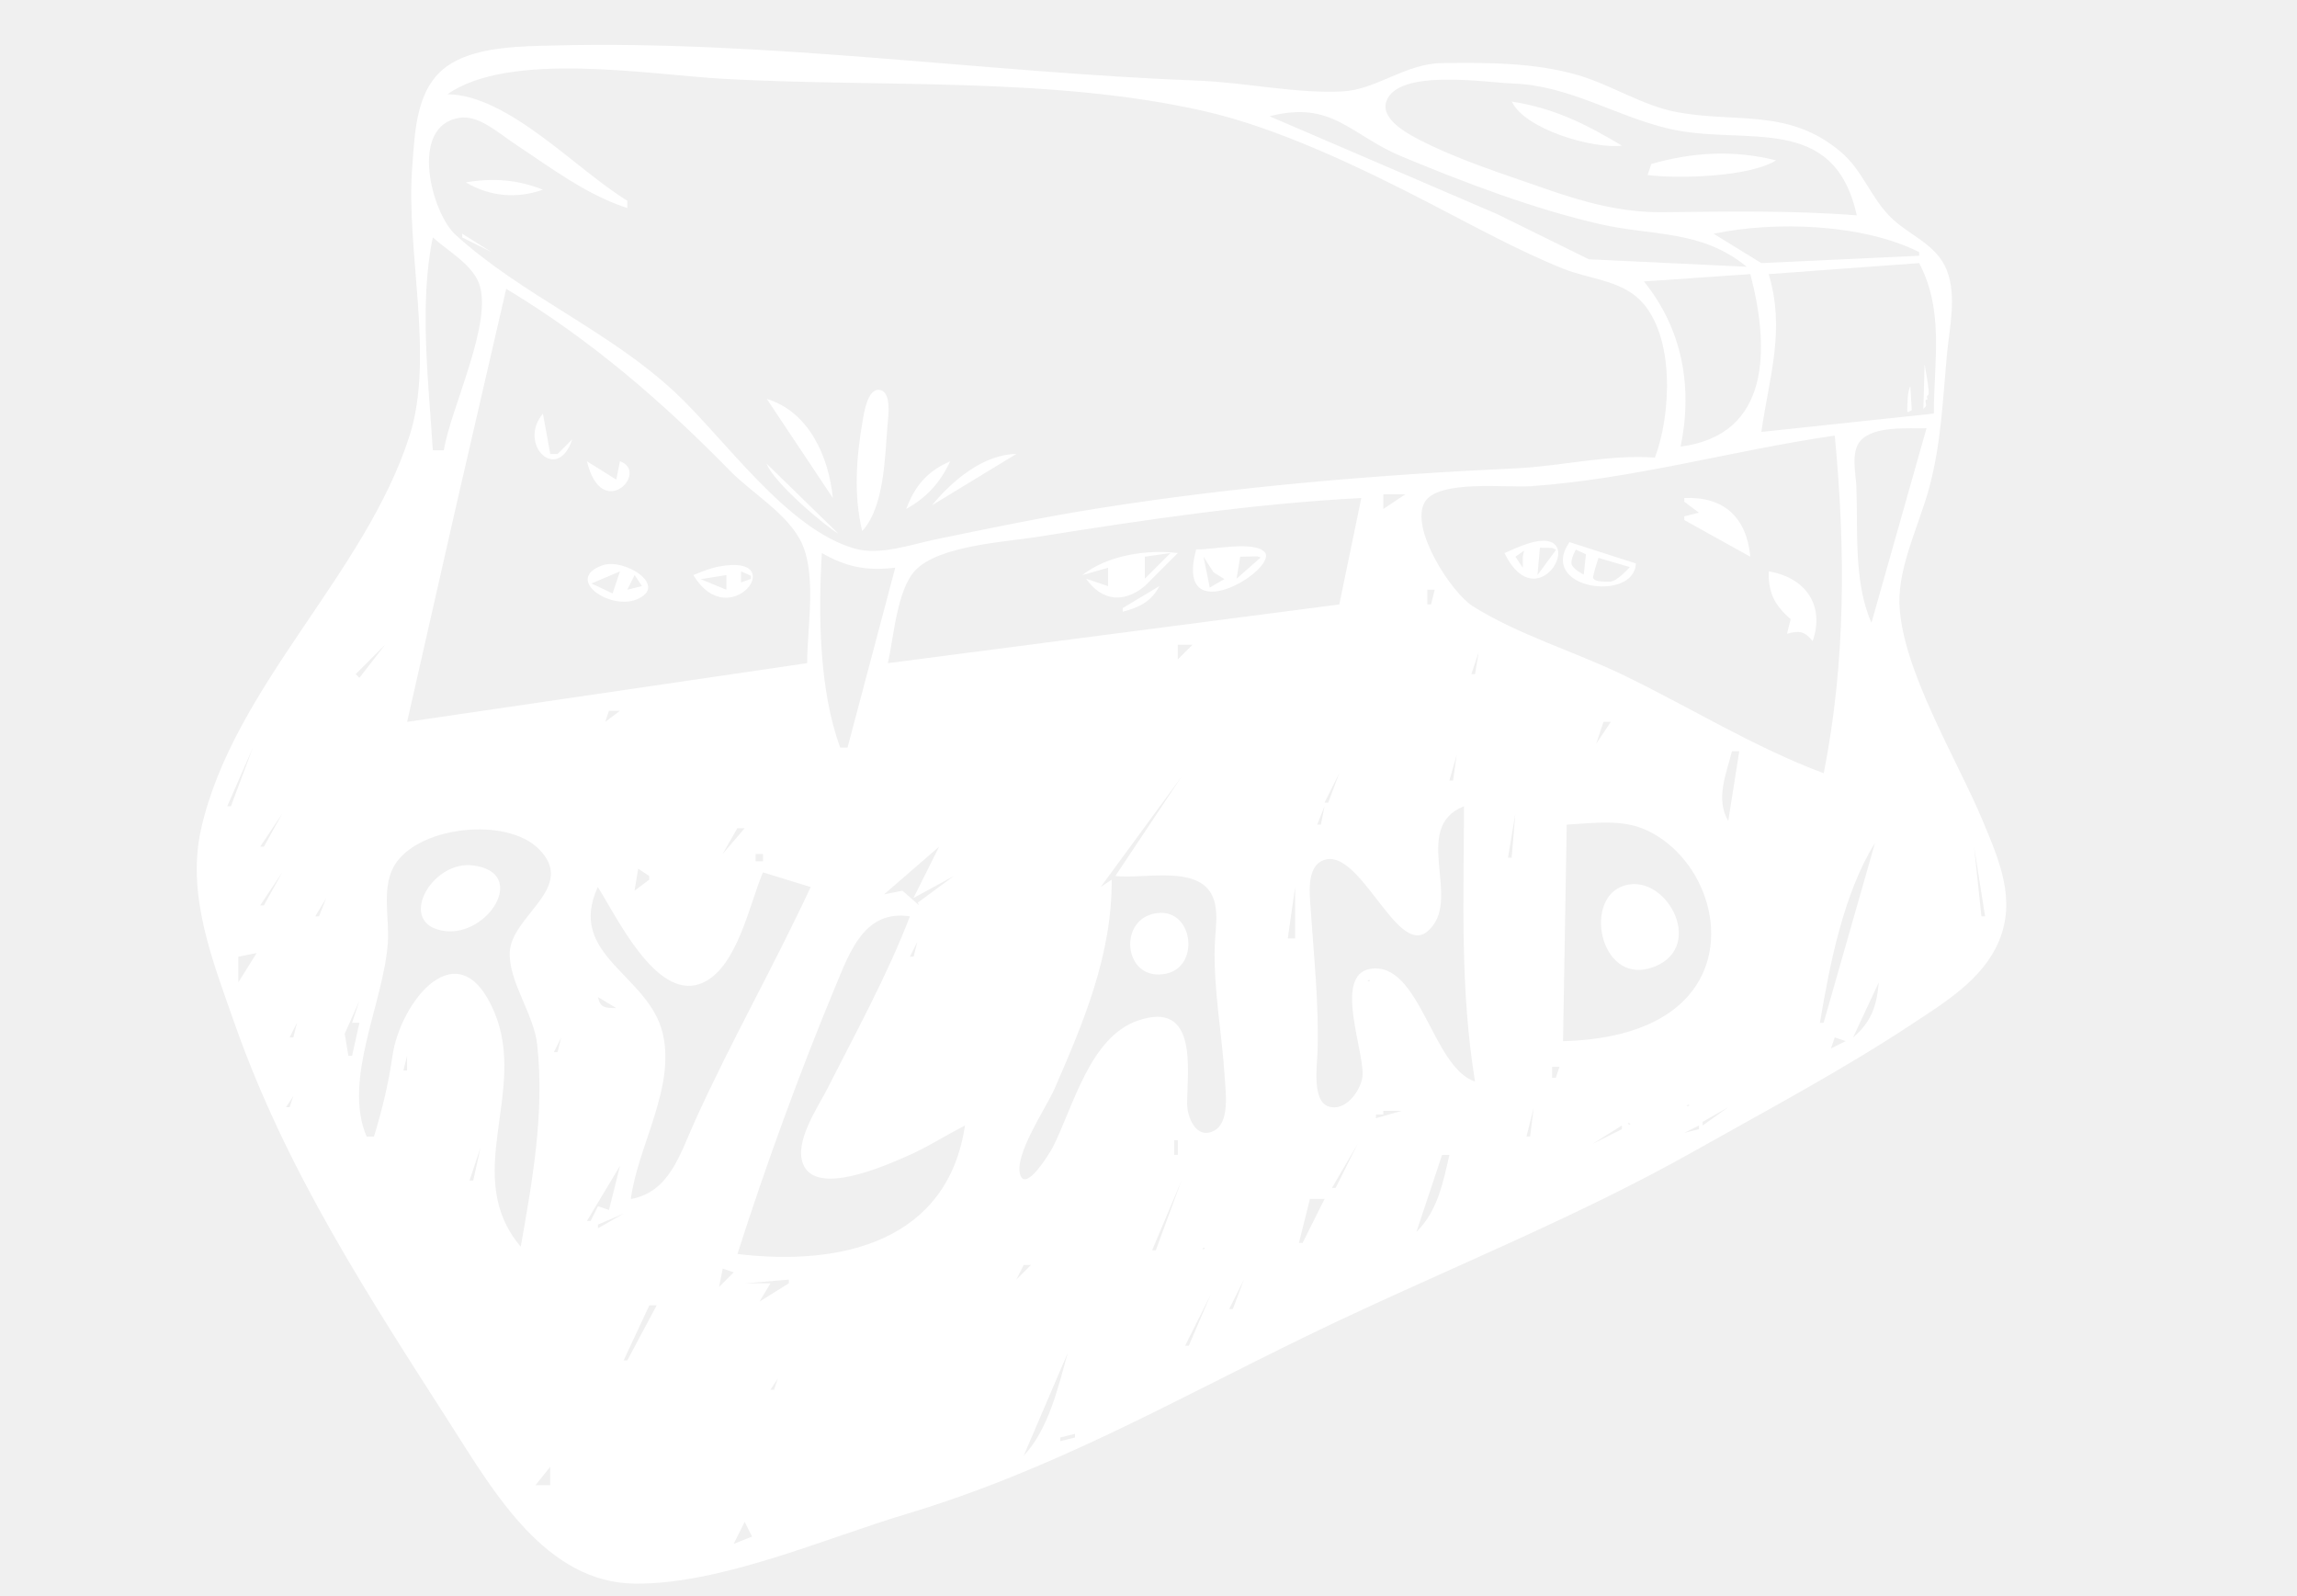
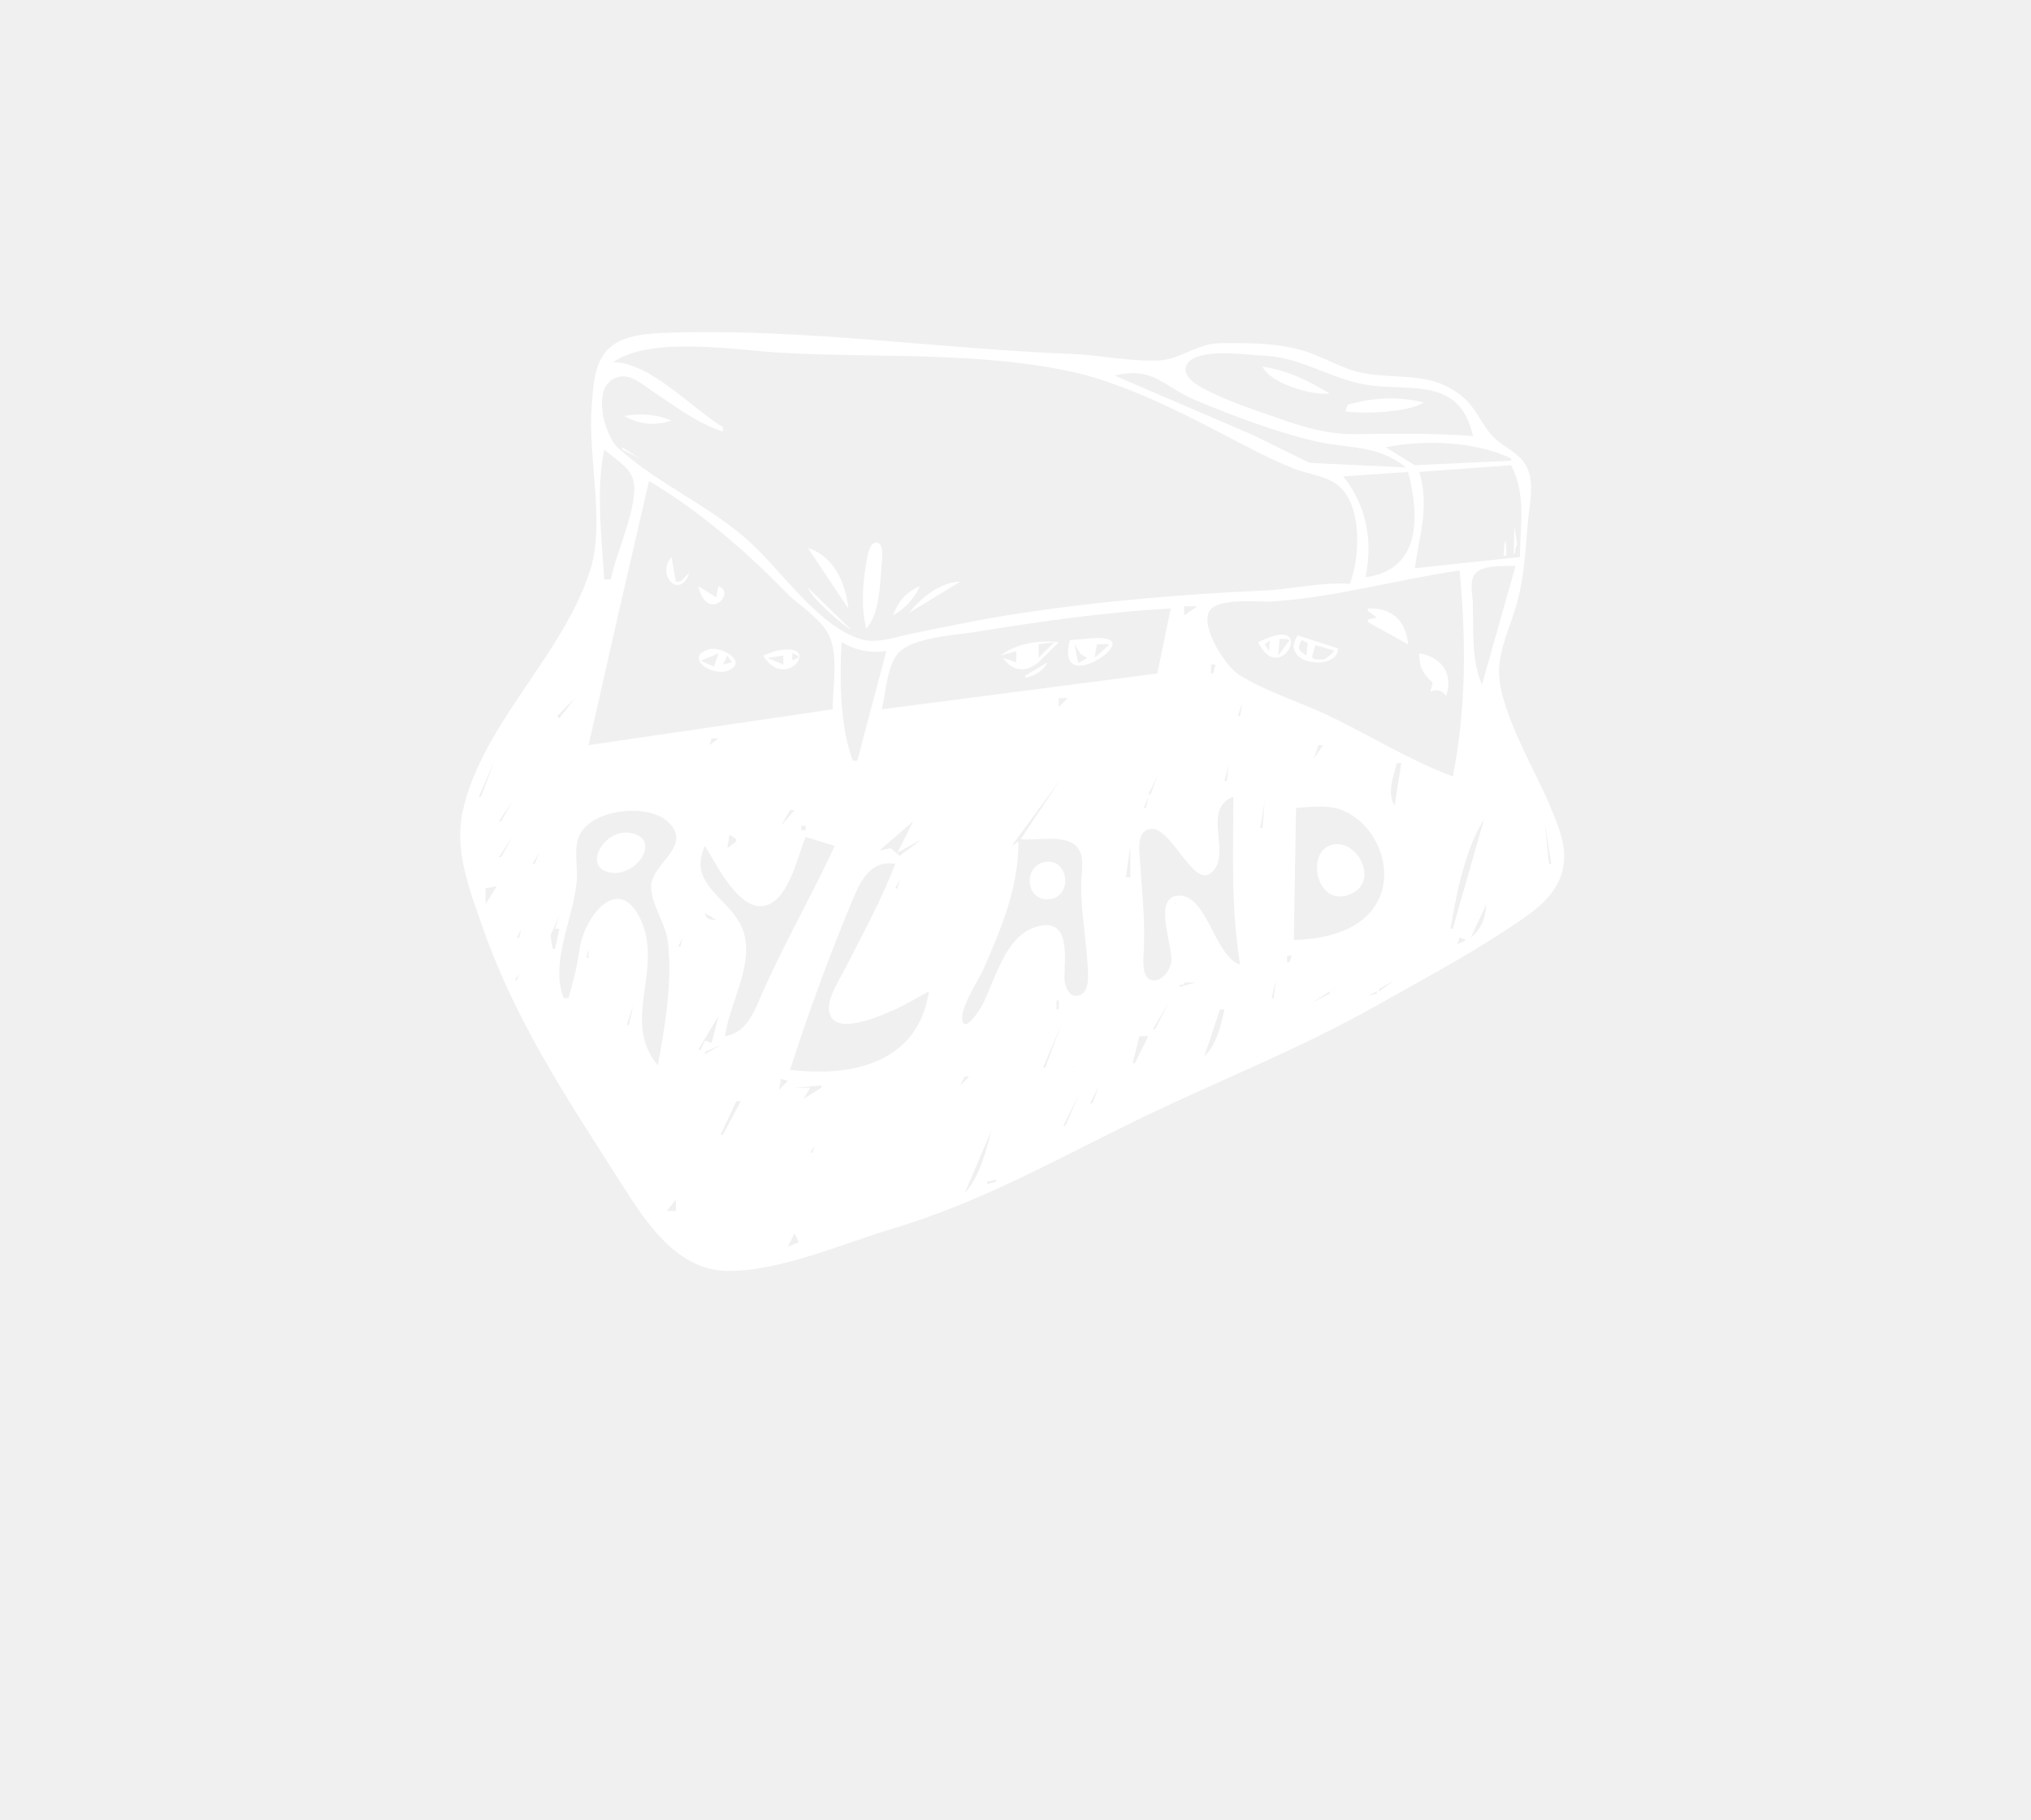
- <svg xmlns="http://www.w3.org/2000/svg" version="1.1" id="ryland-bed-svg" viewBox="83 1 80 115" width="720px" height="500px" xmlnsSvg="http://www.w3.org/2000/svg">
+ <svg xmlns="http://www.w3.org/2000/svg" version="1.1" id="ryland-bed-svg" viewBox="0 -35 240 215" xmlnsSvg="http://www.w3.org/2000/svg">
  <path id="path848" style="fill:#FFF" d="m 177.925,28.855 c -0.22,0.323 -0.207,1.351 -0.223,1.644 -0.029,0.513 0.328,-0.104 0.328,0.147 m 0.009,-0.73 c 0.03,0.152 0.061,0.304 0.091,0.456 m 0.821,-3.101 c 0.049,0.274 0.379,1.978 0.274,2.189 -0.019,0.038 -0.072,0.053 -0.091,0.091 -0.028,0.055 0.042,0.231 0,0.274 -0.021,0.022 -0.07,-0.021 -0.091,0 -0.073,0.073 0.048,0.36 0,0.456 -0.065,0.13 -0.182,0.111 -0.182,0.274 M 80.135,4.279 c -2.304,0.058 -5.321,0.067 -7.354,1.265 -2.619,1.543 -2.655,4.858 -2.864,7.544 -0.461,5.935 1.615,13.675 -0.187,19.315 -3.206,10.033 -12.668,18.024 -15.022,28.31 -1.096,4.789 0.819,9.551 2.387,14.023 3.743,10.673 9.664,19.7 15.685,29.104 3.021,4.718 6.784,11.265 13.191,11.327 6.178,0.06 13.663,-3.247 19.563,-5.018 10.498,-3.15 19.082,-8.072 28.84,-12.819 9.273,-4.511 19.055,-8.313 28.046,-13.384 5.241,-2.956 10.583,-5.791 15.609,-9.109 2.364,-1.561 5.083,-3.205 6.254,-5.924 1.315,-3.051 0.04,-5.902 -1.135,-8.73 -1.817,-4.375 -5.905,-11.025 -6.012,-15.732 -0.061,-2.693 1.476,-5.758 2.165,-8.345 0.848,-3.182 0.96,-6.273 1.259,-9.525 0.177,-1.922 0.717,-4.192 0.01,-6.056 -0.744,-1.964 -2.793,-2.552 -4.154,-3.953 -1.387,-1.427 -1.959,-3.325 -3.532,-4.645 -3.737,-3.136 -7.485,-2.042 -11.788,-2.843 -2.468,-0.459 -4.723,-1.965 -7.144,-2.671 -3.115,-0.909 -6.565,-0.906 -9.79,-0.865 -2.657,0.034 -4.711,1.913 -7.178,2.042 -3.321,0.173 -7.014,-0.646 -10.381,-0.775 -15.416,-0.591 -31.027,-2.925 -46.47,-2.535 M 159.51,33.989 c -3.334,-0.245 -6.719,0.621 -10.054,0.775 -10.038,0.465 -20.235,1.314 -30.163,2.896 -3.907,0.623 -7.768,1.426 -11.642,2.226 -1.791,0.37 -4.001,1.178 -5.821,0.665 -4.91,-1.385 -9.37,-7.921 -12.965,-11.271 -4.8,-4.474 -11.055,-7.009 -15.826,-11.355 -1.724,-1.571 -3.38,-7.843 0.27,-8.43 1.412,-0.227 2.828,1.098 3.915,1.815 2.577,1.701 5.24,3.74 8.202,4.687 v -0.529 c -3.676,-2.23 -8.556,-7.623 -12.965,-7.673 4.468,-3.15 14.618,-1.406 19.868,-1.113 11.224,0.627 23.641,-0.171 34.637,2.316 5.438,1.23 11.466,4.151 16.404,6.706 3.044,1.575 6.359,3.396 9.525,4.667 1.807,0.725 4.118,0.828 5.554,2.272 2.538,2.552 2.223,8.292 1.061,11.346 m 14.552,-17.463 c -4.667,-0.372 -9.345,-0.272 -14.023,-0.228 -2.957,0.028 -5.696,-0.733 -8.467,-1.705 -3.09,-1.084 -6.349,-2.1 -9.255,-3.626 -0.829,-0.436 -2.566,-1.444 -2.177,-2.635 0.791,-2.418 7.221,-1.379 9.051,-1.317 4.208,0.142 7.413,2.353 11.377,3.274 5.405,1.256 11.846,-1.265 13.494,6.237 M 149.192,8.325 c 0.941,1.999 5.867,3.432 7.938,3.175 -2.609,-1.565 -4.907,-2.712 -7.938,-3.175 m 16.933,11.906 -11.377,-0.539 -6.615,-3.259 -16.404,-7.05 c 4.535,-1.176 5.816,1.353 9.527,2.896 4.502,1.872 9.527,3.789 14.286,4.877 3.852,0.881 7.311,0.388 10.583,3.075 m -6.879,-7.408 -0.265,0.794 c 2.201,0.288 7.401,0.137 9.26,-1.058 -3.045,-0.757 -5.992,-0.599 -8.996,0.265 m -85.46,1.323 c 1.723,1.027 3.667,1.196 5.556,0.529 -1.827,-0.735 -3.623,-0.857 -5.556,-0.529 m 104.775,5.027 v 0.265 l -11.377,0.529 -3.44,-2.117 c 4.448,-0.933 10.766,-0.714 14.817,1.323 M 73.521,17.85 v 0.265 l 2.117,1.058 -2.117,-1.323 m -2.117,0.265 c 1.065,0.965 2.766,1.895 3.313,3.277 1.091,2.756 -2.041,9.056 -2.519,12.069 h -0.794 c -0.298,-4.848 -1.002,-10.57 0,-15.346 m 107.156,1.852 c 1.819,3.447 1.059,7.095 1.058,10.848 l -12.435,1.323 c 0.572,-4.02 1.744,-7.325 0.529,-11.377 l 10.848,-0.794 m -12.171,0.794 c 1.416,5.405 1.451,11.597 -5.027,12.435 0.888,-4.266 0.132,-8.487 -2.646,-11.906 l 7.673,-0.529 m -93.663,0.265 0.265,0.265 -0.265,-0.265 m 3.969,0.794 c 6.063,3.653 11.208,8.086 16.14,13.125 1.586,1.621 4.201,3.119 5.168,5.21 1.083,2.341 0.388,6.115 0.388,8.653 l -28.84,4.233 3.543,-15.61 3.601,-15.61 m 25.665,17.462 c 1.613,-1.753 1.632,-5.377 1.827,-7.671 0.048,-0.558 0.312,-2.364 -0.561,-2.501 -0.883,-0.139 -1.138,1.67 -1.232,2.216 -0.458,2.639 -0.667,5.341 -0.034,7.956 m -6.879,-9.525 4.762,7.144 c -0.29,-2.964 -1.713,-6.218 -4.762,-7.144 m -14.023,2.91 -1.058,1.058 h -0.529 l -0.529,-2.91 c -1.856,2.212 1.047,5.078 2.117,1.852 m 97.631,-0.794 -3.969,14.023 c -1.292,-2.907 -0.969,-6.651 -1.086,-9.779 -0.036,-0.977 -0.425,-2.514 0.287,-3.333 0.961,-1.105 3.447,-0.879 4.768,-0.911 m -6.615,0.529 c 0.78,8.152 0.8,16.278 -0.794,24.342 -5.029,-1.87 -9.718,-4.804 -14.552,-7.127 -3.504,-1.684 -7.431,-2.838 -10.736,-4.907 -1.555,-0.973 -4.595,-5.635 -3.47,-7.522 0.967,-1.622 5.936,-1.02 7.591,-1.134 7.452,-0.514 14.623,-2.592 21.96,-3.652 m -65.088,5.027 6.085,-3.704 c -2.383,0.03 -4.638,1.94 -6.085,3.704 m -24.871,-3.175 c 1.069,4.446 4.543,0.763 2.381,0 l -0.265,1.323 -2.117,-1.323 m 23.019,3.44 c 1.502,-0.849 2.432,-1.886 3.175,-3.44 -1.658,0.718 -2.547,1.758 -3.175,3.44 m -10.054,-3.175 5.292,4.763 -5.292,-4.763 m -9.26,1.587 0.265,0.265 -0.265,-0.265 m 55.298,0.529 -1.587,1.058 v -1.058 h 1.587 m 20.108,0.265 v 0.265 l 1.058,0.794 -1.058,0.265 v 0.265 l 4.763,2.646 c -0.27,-2.835 -1.893,-4.358 -4.763,-4.233 m -23.283,0 -1.587,7.673 -32.544,4.233 c 0.422,-1.847 0.652,-5.347 2.01,-6.727 1.738,-1.767 6.488,-2.011 8.838,-2.387 7.676,-1.227 15.515,-2.39 23.283,-2.792 m 2.381,1.852 -0.529,0.794 0.529,-0.794 m 24.871,0.529 -1.058,-0.265 1.058,0.265 m -16.933,1.587 c 2.502,5.1 6.34,-2.151 1.71,-0.689 -0.584,0.184 -1.147,0.45 -1.71,0.689 m 3.175,-1.058 -0.265,0.265 0.265,-0.265 m -25.4,0.794 c -1.607,5.946 5.708,1.589 4.986,0.254 -0.697,-0.942 -3.913,-0.196 -4.986,-0.254 m 25.949,0.028 -1.343,1.824 0.177,-1.971 0.884,0.014 m -33.869,1.958 1.852,-0.529 v 1.323 L 118.5,42.721 c 1.139,1.618 2.719,1.781 4.233,0.529 l 2.381,-2.381 c -2.26,-0.267 -5.048,0.153 -6.879,1.587 m -18.785,-1.587 c 1.792,1.028 3.249,1.295 5.292,1.058 l -3.44,12.965 h -0.529 c -1.528,-4.146 -1.581,-9.636 -1.323,-14.023 m 25.135,0 -1.852,1.852 v -1.587 l 1.852,-0.265 m 6.5,0.322 -1.737,1.53 0.265,-1.587 1.231,-0.023 m 20.729,-0.241 -0.265,0.265 0.265,-0.265 m 1.773,-0.79 c -2.321,3.406 4.692,4.363 4.79,1.541 m -31.17,-0.486 0.724,1.128 0.782,0.483 -1.056,0.611 m 22.568,-2.221 v 0.794 l -0.529,-0.794 0.616,-0.436 m -66.426,1.052 c -2.791,0.984 0.513,3.263 2.455,2.46 2.359,-0.976 -0.912,-3.004 -2.455,-2.46 m 6.543,0.706 c 2.647,4.395 7.071,-1.582 1.876,-0.622 -0.657,0.121 -1.26,0.371 -1.876,0.622 m -5.292,-0.265 -0.529,1.587 -1.528,-0.714 2.057,-0.873 m 69.641,-1.232 -0.158,1.464 c 0,0 -0.76,-0.375 -0.871,-0.739 -0.107,-0.353 0.303,-1.064 0.303,-1.064 m -83.203,1.571 -1.852,2.91 1.852,-2.91 m 23.726,0.322 v 0.221 l -0.707,0.25 v -0.794 l 0.621,0.272 m 73.462,-0.272 c -0.025,1.545 0.419,2.436 1.587,3.44 l -0.265,1.058 c 0.888,-0.247 1.259,-0.19 1.852,0.529 0.896,-2.596 -0.536,-4.596 -3.175,-5.027 m -81.756,0.265 0.529,0.794 -1.058,0.265 0.529,-1.058 m 6.615,0 v 1.058 l -1.852,-0.761 1.852,-0.298 m 31.221,0.794 -2.646,1.587 v 0.265 c 1.207,-0.324 2.045,-0.723 2.646,-1.852 m 33.908,-1.371 c 0,0 -0.903,1.042 -1.415,1.049 -0.572,0.008 -1.081,10e-4 -1.223,-0.246 -0.067,-0.116 0.381,-1.464 0.381,-1.464 m -88.272,2.296 -3.44,4.498 3.44,-4.498 m 76.465,0 -0.265,1.058 h -0.265 v -1.058 h 0.529 m 26.723,1.323 -1.058,-0.794 1.058,0.794 m -102.394,2.646 -1.852,2.381 -0.265,-0.265 2.117,-2.117 m 58.208,0 -1.058,1.058 v -1.058 h 1.058 m 20.637,0.529 -0.265,1.587 h -0.265 l 0.529,-1.587 m -29.192,0.97 -0.088,0.176 0.088,-0.176 m -32.72,3.263 -1.058,0.794 0.265,-0.794 h 0.794 m 37.571,0 -0.794,1.323 0.794,-1.323 m -30.692,0.529 -0.529,0.529 0.529,-0.529 m 41.275,0 -0.529,0.794 0.529,-0.794 m -52.123,0.265 -0.265,0.265 0.265,-0.265 m 75.406,0 -1.058,1.587 0.529,-1.587 h 0.529 m -65.352,0.265 -2.91,2.381 2.91,-2.381 m 7.408,0 -1.058,1.852 1.058,-1.852 m -20.108,0.529 -0.265,0.265 0.265,-0.265 m -19.844,1.058 -1.587,4.233 h -0.265 l 1.852,-4.233 m 107.156,0.265 -0.794,5.027 c -0.933,-1.567 -0.148,-3.383 0.265,-5.027 h 0.529 m -28.31,0.265 -0.265,0.265 0.265,-0.265 m 7.938,0 -0.265,1.852 h -0.265 l 0.529,-1.852 m -8.731,0.265 -0.529,0.529 0.529,-0.529 m 18.521,0 -0.529,0.794 0.529,-0.794 m -18.08,0.441 -0.088,0.176 0.088,-0.176 m -45.42,0.617 -1.323,1.323 1.323,-1.323 m 10.231,0.176 -0.088,0.176 0.088,-0.176 m 35.013,-0.176 -0.794,2.117 h -0.265 l 1.058,-2.117 m -11.377,0.265 -4.763,7.144 c 1.866,0.214 5.154,-0.612 6.582,0.837 1.036,1.051 0.618,2.872 0.582,4.19 -0.09,3.252 0.525,6.307 0.723,9.525 0.063,1.027 0.369,3.192 -0.748,3.797 -1.309,0.709 -1.973,-0.971 -1.967,-1.963 0.015,-2.441 0.794,-7.478 -3.572,-5.955 -3.458,1.207 -4.632,6.217 -6.121,9.143 -0.145,0.286 -1.891,3.205 -2.326,2 -0.511,-1.414 1.883,-4.907 2.459,-6.228 2.119,-4.86 4.152,-9.676 4.124,-15.081 l -0.794,0.529 5.821,-7.938 m 4.233,0.794 -0.265,0.265 0.265,-0.265 m 6.085,1.323 -0.265,1.323 h -0.265 l 0.529,-1.323 m 10.054,0 c -0.013,6.784 -0.293,13.099 0.794,19.844 -3.107,-1.02 -3.96,-8.723 -7.563,-8.118 -2.706,0.455 -0.296,6.202 -0.561,7.827 -0.165,1.011 -1.23,2.486 -2.441,2.087 -1.199,-0.395 -0.819,-2.981 -0.79,-3.913 0.11,-3.512 -0.261,-6.823 -0.491,-10.318 -0.068,-1.029 -0.333,-3.027 0.905,-3.515 2.614,-1.029 5.264,6.895 7.46,5.163 2.728,-2.151 -1.24,-7.518 2.686,-9.056 m 35.454,0 0.265,1.058 -0.265,-1.058 m -124.707,0.441 -0.088,0.176 0.088,-0.176 m 22.578,-0.176 -0.529,0.529 0.529,-0.529 m -18.521,0.265 -1.323,2.381 h -0.265 l 1.587,-2.381 m 88.9,0 -0.265,3.175 h -0.265 l 0.529,-3.175 m 3.44,16.404 0.265,-15.61 c 1.936,-0.106 4.006,-0.437 5.818,0.427 4.233,2.018 6.25,8.124 2.962,11.894 -2.181,2.502 -5.882,3.202 -9.045,3.289 m -75.142,14.817 c -4.337,-5.121 0.535,-11.14 -1.91,-16.925 -2.571,-6.084 -6.784,-0.72 -7.339,3.166 -0.282,1.976 -0.748,3.914 -1.335,5.821 h -0.529 c -1.758,-4.131 1.255,-9.678 1.533,-14.023 0.115,-1.802 -0.51,-4.095 0.572,-5.685 1.835,-2.697 7.977,-3.311 10.274,-1.061 2.885,2.826 -2.019,4.835 -2.062,7.543 -0.034,2.147 1.736,4.369 1.982,6.611 0.535,4.88 -0.342,9.762 -1.187,14.552 m 16.14,-30.163 -1.587,1.852 1.058,-1.852 h 0.529 m 33.337,0 -0.529,0.529 0.529,-0.529 m 7.938,0 -0.265,0.265 0.265,-0.265 m -0.529,1.058 -0.529,0.794 0.529,-0.794 m 40.746,0 -3.704,12.965 h -0.265 c 0.693,-4.167 1.713,-9.357 3.969,-12.965 m -67.469,0.265 -1.852,3.704 2.91,-1.587 -2.591,1.916 0.762,1.792 2.888,-1.856 -2.819,0.913 -1.943,-1.707 -1.323,0.265 3.969,-3.44 m 74.612,0 0.794,5.027 h -0.265 l -0.529,-5.027 m -87.313,0.529 v 0.529 h -0.529 v -0.529 h 0.529 m 38.365,0.265 -0.265,0.265 0.265,-0.265 m -72.849,0.441 -0.088,0.176 0.088,-0.176 m 13.564,0.116 c -3.014,-0.37 -5.561,4.26 -2.034,4.729 3.147,0.419 6.083,-4.231 2.034,-4.729 m 58.755,-0.293 -0.265,0.265 0.265,-0.265 m 43.921,0 -1.587,4.233 1.587,-4.233 m -48.948,0.265 -0.265,0.265 0.265,-0.265 m -41.804,0.265 0.794,0.529 v 0.265 l -1.058,0.794 0.265,-1.587 m 14.287,0 -0.265,0.265 0.265,-0.265 m -39.952,0.265 -1.323,2.381 h -0.265 l 1.587,-2.381 m 38.1,1.058 c -2.665,5.729 -5.771,11.174 -8.373,16.933 -1.044,2.312 -1.813,5.069 -4.592,5.556 0.5,-3.826 3.213,-7.979 2.307,-11.906 -0.988,-4.284 -6.969,-5.64 -4.689,-10.584 1.31,2.033 4.148,8.097 7.34,6.991 2.676,-0.928 3.578,-5.748 4.566,-8.049 l 3.44,1.058 m 21.696,-0.794 0.265,0.265 -0.265,-0.265 m -55.827,0.265 -0.265,0.265 0.265,-0.265 m 92.555,0.511 c -2.741,1.149 -1.385,7.253 2.407,5.761 3.812,-1.501 0.692,-7.059 -2.407,-5.761 m -23.498,0.018 v 3.704 h -0.529 l 0.529,-3.704 m -69.585,0.265 -0.265,0.265 0.265,-0.265 m 1.323,0 -0.265,0.265 0.265,-0.265 m -1.587,0.529 -0.529,1.323 h -0.265 l 0.794,-1.323 M 105.8,67.062 c -1.657,4.302 -3.877,8.325 -5.958,12.435 -0.698,1.379 -2.371,3.772 -1.755,5.394 0.915,2.41 5.952,0.126 7.449,-0.517 1.466,-0.629 2.812,-1.51 4.233,-2.232 -1.241,8.286 -8.784,10.178 -16.404,9.26 2.058,-6.437 4.482,-13.074 7.072,-19.315 1.056,-2.544 2.121,-5.517 5.363,-5.027 m 17.55,-0.186 c -2.595,0.601 -2.068,4.932 0.911,4.323 2.561,-0.523 1.945,-4.985 -0.911,-4.323 m -59.089,-0.079 -0.265,0.265 0.265,-0.265 m 42.069,2.117 -0.265,1.058 H 105.8 l 0.529,-1.058 m -47.625,0.794 -1.323,2.117 v -1.852 l 1.323,-0.265 m 3.704,0.529 -2.117,3.44 2.117,-3.44 m 48.948,0.529 -0.265,0.265 0.265,-0.265 m 40.393,0.441 -0.088,0.176 0.088,-0.176 m 24.165,0.088 -0.265,0.265 0.265,-0.265 m -109.273,0.265 -0.265,0.265 0.265,-0.265 m 72.231,0.088 c 0.205,0 0.042,0.132 -0.088,0.088 l 0.088,-0.088 m 12.435,0.176 0.794,1.323 -0.794,-1.323 m 24.342,0 c -0.149,1.695 -0.529,2.849 -1.852,3.969 l 1.852,-3.969 m 2.646,0 -0.529,0.794 0.529,-0.794 m -112.007,0.441 -0.088,0.176 0.088,-0.176 m 100.894,0.353 -0.265,0.265 0.265,-0.265 m -82.55,1.058 c -0.792,-0.017 -1.15,0.014 -1.323,-0.794 l 1.323,0.794 m -18.521,-0.529 -0.529,1.587 h 0.529 l -0.529,2.381 h -0.265 l -0.265,-1.587 1.058,-2.381 m 42.069,0 -0.529,0.794 0.529,-0.794 m -48.154,1.587 -0.265,0.265 0.265,-0.265 m 1.587,0 -0.265,1.058 h -0.265 l 0.529,-1.058 m 19.05,1.058 -0.265,1.058 h -0.265 l 0.529,-1.058 m 87.577,0 -1.058,2.117 1.058,-2.117 m 5.027,0.265 -1.058,0.529 0.265,-0.794 0.794,0.265 m -112.183,0 -0.265,0.265 0.265,-0.265 m 60.06,0.265 -0.529,0.529 0.529,-0.529 m -60.325,0.265 -0.265,0.265 0.265,-0.265 m 89.165,0.265 -0.265,0.265 0.265,-0.265 m -80.433,0.265 v 1.058 h -0.265 l 0.265,-1.058 m -9.26,0.794 -0.265,0.265 0.265,-0.265 m 92.34,0 -0.265,0.794 h -0.265 v -0.794 h 0.529 m -89.694,0.794 -0.265,0.265 0.265,-0.265 m -1.587,1.323 -0.265,0.794 h -0.265 l 0.529,-0.794 m 79.904,1.058 -1.852,0.529 v -0.265 h 0.529 v -0.265 h -1.058 2.381 m 20.637,-0.441 c 0.205,0 0.042,0.132 -0.088,0.088 l 0.088,-0.088 m -21.96,0.176 v 0.265 h 0.794 l -0.794,-0.265 m 10.848,0 -0.265,2.117 H 150.25 l 0.529,-2.117 m 14.023,0 -1.852,1.323 v -0.265 l 1.852,-1.058 m -7.144,1.146 0.088,0.088 c -0.13,0.043 -0.293,-0.088 -0.088,-0.088 m -0.529,0.176 v 0.265 l -2.117,1.058 2.117,-1.323 m 5.556,0 v 0.265 l -1.058,0.265 1.058,-0.529 m -1.323,0.529 -0.265,0.265 0.265,-0.265 m -36.513,0.529 h 0.265 v 1.058 H 124.85 v -1.058 m 25.4,0 -0.265,0.265 0.265,-0.265 m -12.171,0.265 -1.587,3.175 h -0.265 l 1.852,-3.175 m -63.235,0.265 -0.529,2.381 h -0.265 l 0.794,-2.381 m 69.85,0.529 c -0.463,2.023 -0.858,4.054 -2.381,5.556 l 1.852,-5.556 h 0.529 m -75.671,0.794 -0.265,0.265 0.265,-0.265 m 15.875,0 -0.794,3.175 -0.794,-0.265 -0.529,1.058 h -0.265 l 2.381,-3.969 m 40.481,1.058 -1.852,5.027 h -0.265 l 2.117,-5.027 m 23.812,0 -0.529,0.794 0.529,-0.794 m -14.552,1.323 h 1.058 l -1.587,3.175 h -0.265 l 0.794,-3.175 m -60.854,0.529 1.058,1.587 -1.058,-1.587 m 11.377,0.529 -1.852,1.058 v -0.265 l 1.852,-0.794 m 1.587,0.794 -0.265,0.265 0.265,-0.265 m -3.704,0.529 -0.529,0.529 0.529,-0.529 m -9.084,0.441 -0.088,0.176 0.088,-0.176 m 53.005,0.705 c 0.205,0 0.042,0.132 -0.088,0.088 l 0.088,-0.088 m -3.704,0.441 -0.529,0.794 0.529,-0.794 m -8.731,0.794 -1.058,1.058 0.529,-1.058 h 0.529 m -21.431,0.529 -1.058,1.058 0.265,-1.323 0.794,0.265 m 29.633,-0.265 -0.265,0.265 0.265,-0.265 m 7.32,0.176 -0.088,0.176 0.088,-0.176 m -61.824,0.353 -0.529,0.794 0.529,-0.794 m 28.84,0.265 v 0.265 l -2.117,1.323 0.794,-1.323 h -1.852 l 3.175,-0.265 m 32.808,0 -0.794,2.117 h -0.265 l 1.058,-2.117 m -23.019,0.265 -0.265,0.265 0.265,-0.265 m 20.902,0.265 -0.265,0.265 0.265,-0.265 m -0.265,0.529 -1.587,3.704 h -0.265 l 1.852,-3.704 m -39.952,0.794 -2.117,3.969 h -0.265 l 1.852,-3.969 h 0.529 m -18.256,1.058 -0.265,0.265 0.265,-0.265 m 36.777,0.265 -0.529,0.529 0.529,-0.529 m -0.529,1.058 -1.852,2.91 1.852,-2.91 m 11.906,0.529 -0.265,0.265 0.265,-0.265 m -0.265,0.529 c -0.682,2.468 -1.384,5.508 -3.175,7.408 l 3.175,-7.408 m -32.015,0.794 -0.529,0.529 0.529,-0.529 m 41.451,0.441 -0.088,0.176 0.088,-0.176 m -54.151,0.353 -0.265,0.265 0.265,-0.265 m 23.812,0.265 -0.265,0.794 h -0.265 l 0.529,-0.794 m -17.198,0.794 -0.265,0.265 0.265,-0.265 m -0.265,0.529 -1.058,1.323 1.058,-1.323 m 38.894,2.646 v 0.265 l -1.058,0.265 v -0.265 l 1.058,-0.265 m -12.171,2.117 -0.265,0.265 0.265,-0.265 m -25.665,0.265 v 1.323 h -0.794 -0.265 l 1.058,-1.323 m 27.517,1.323 -0.265,0.265 0.265,-0.265 m -13.494,2.646 0.529,1.058 -1.323,0.529 z m 6.752,-71.247 c -0.856,-0.471 -4.664,-3.661 -5.172,-5.044" />
</svg>
